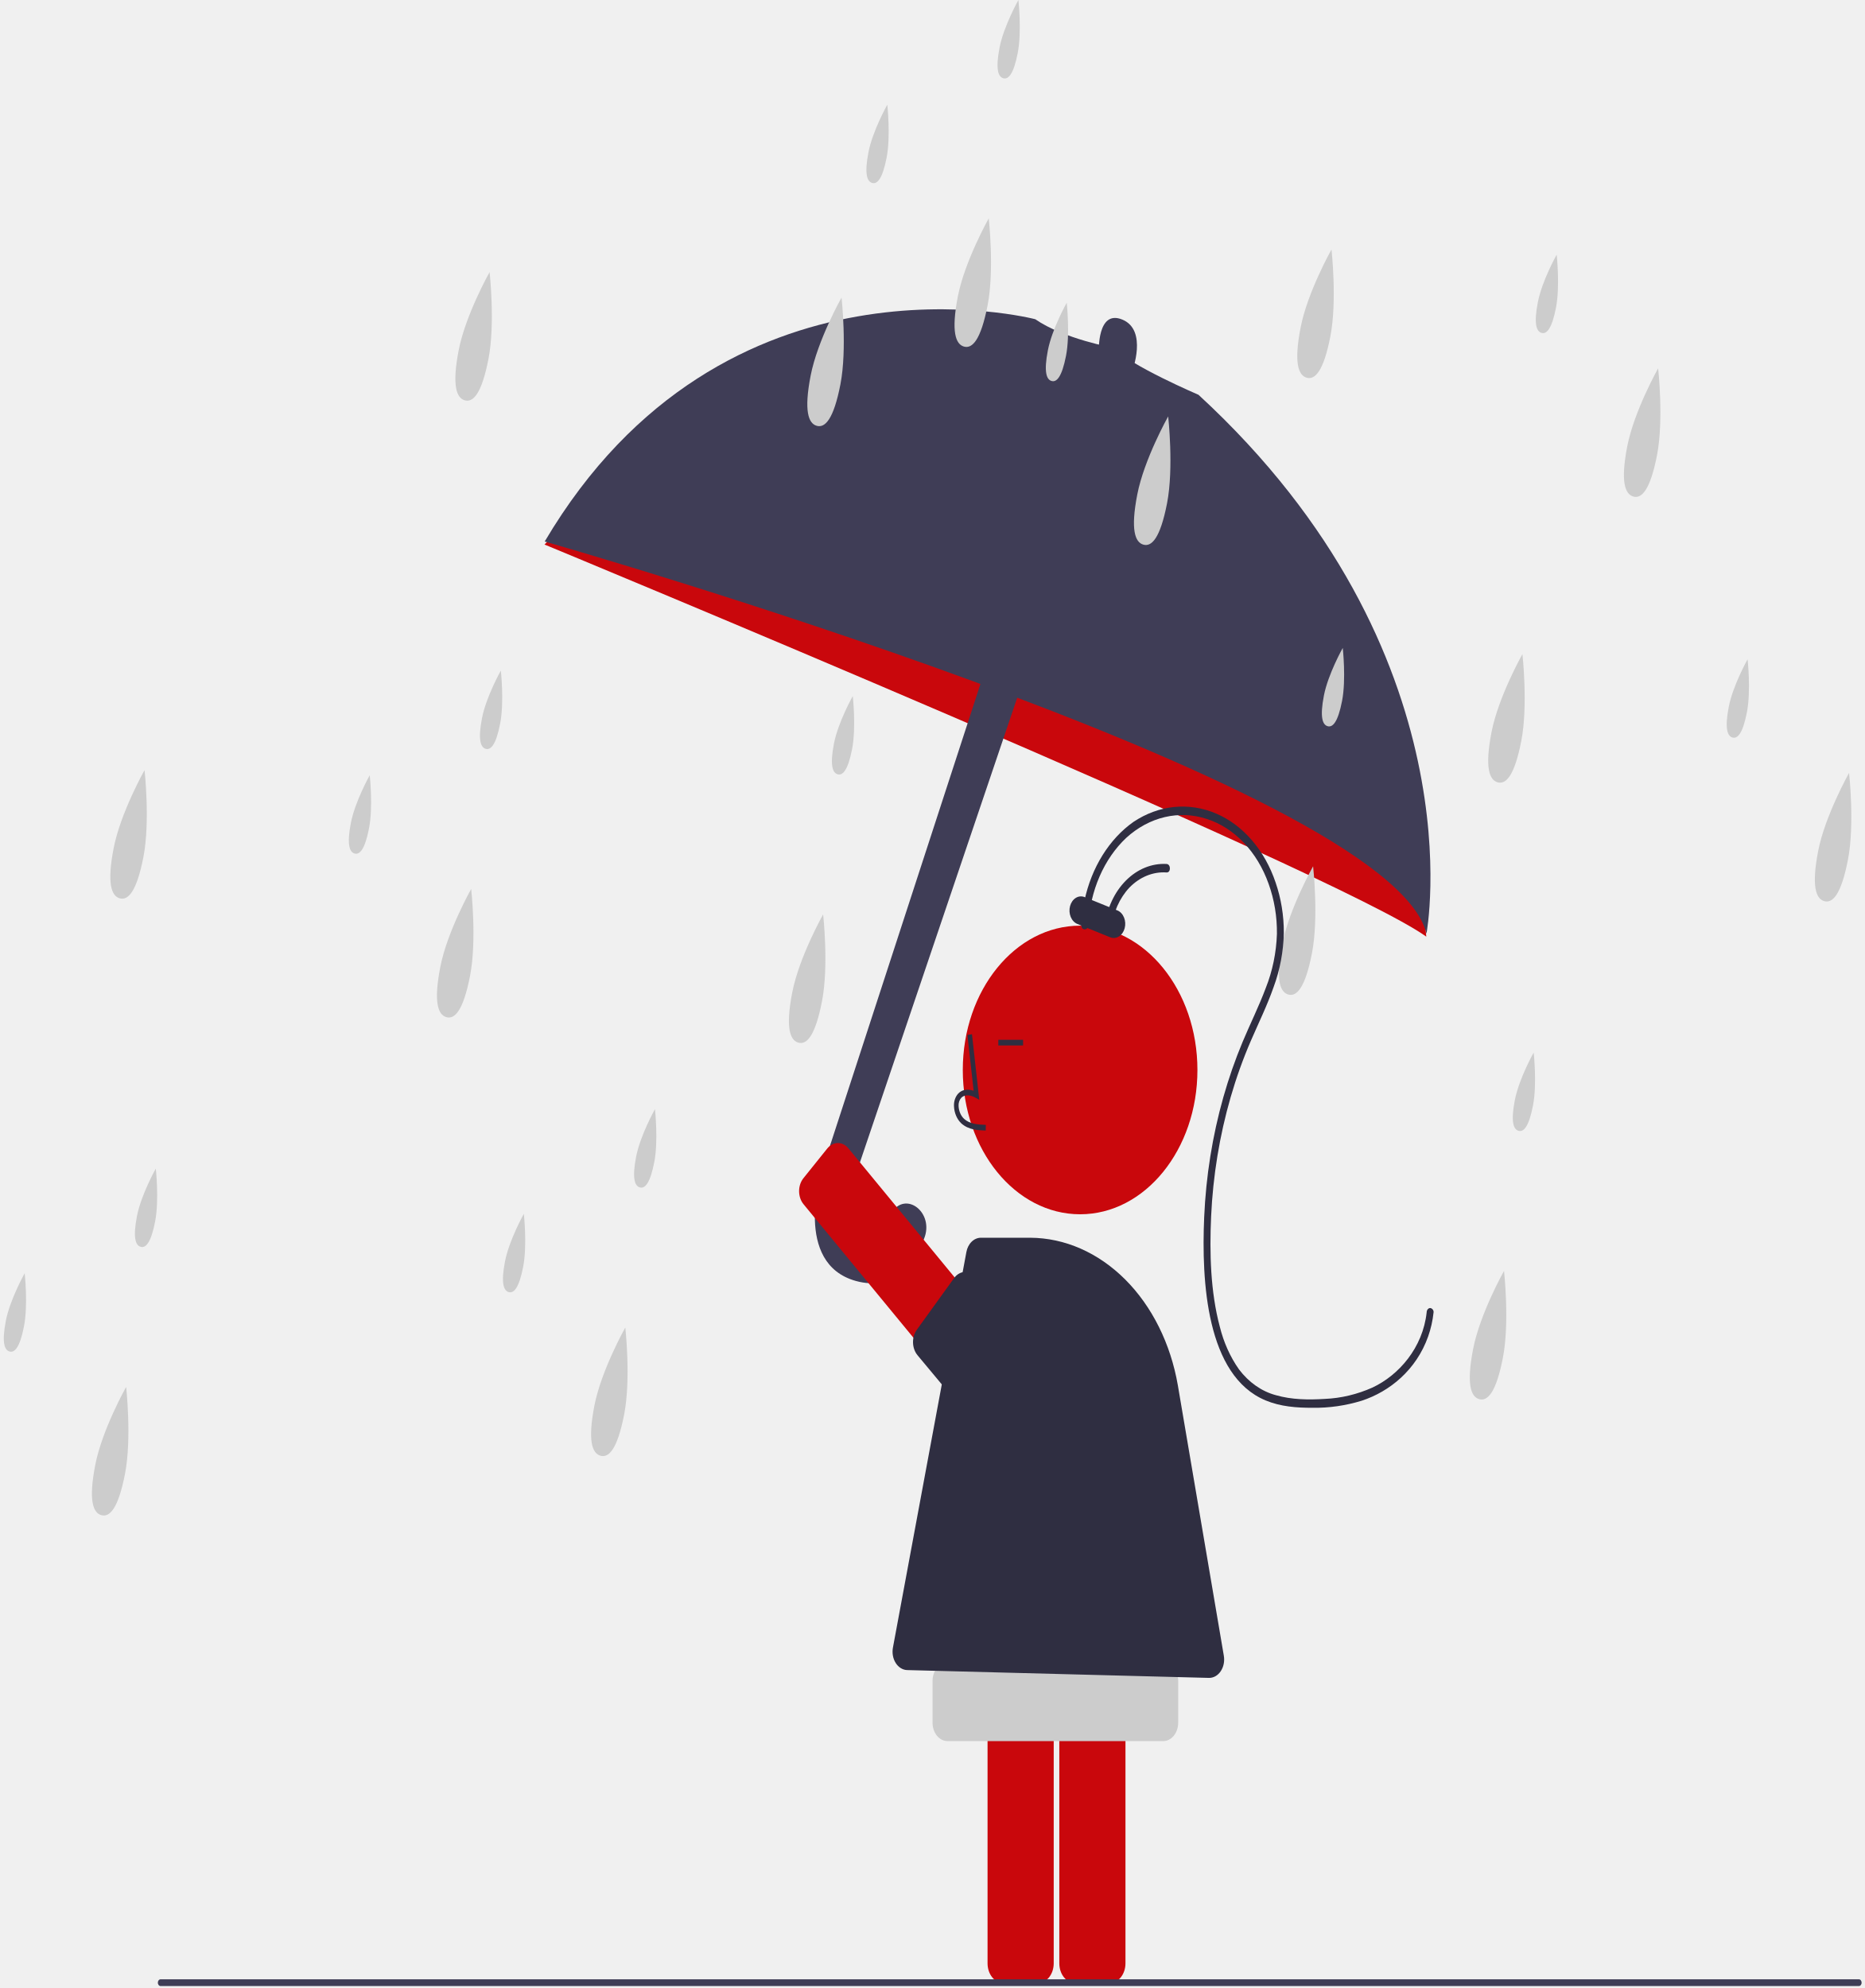
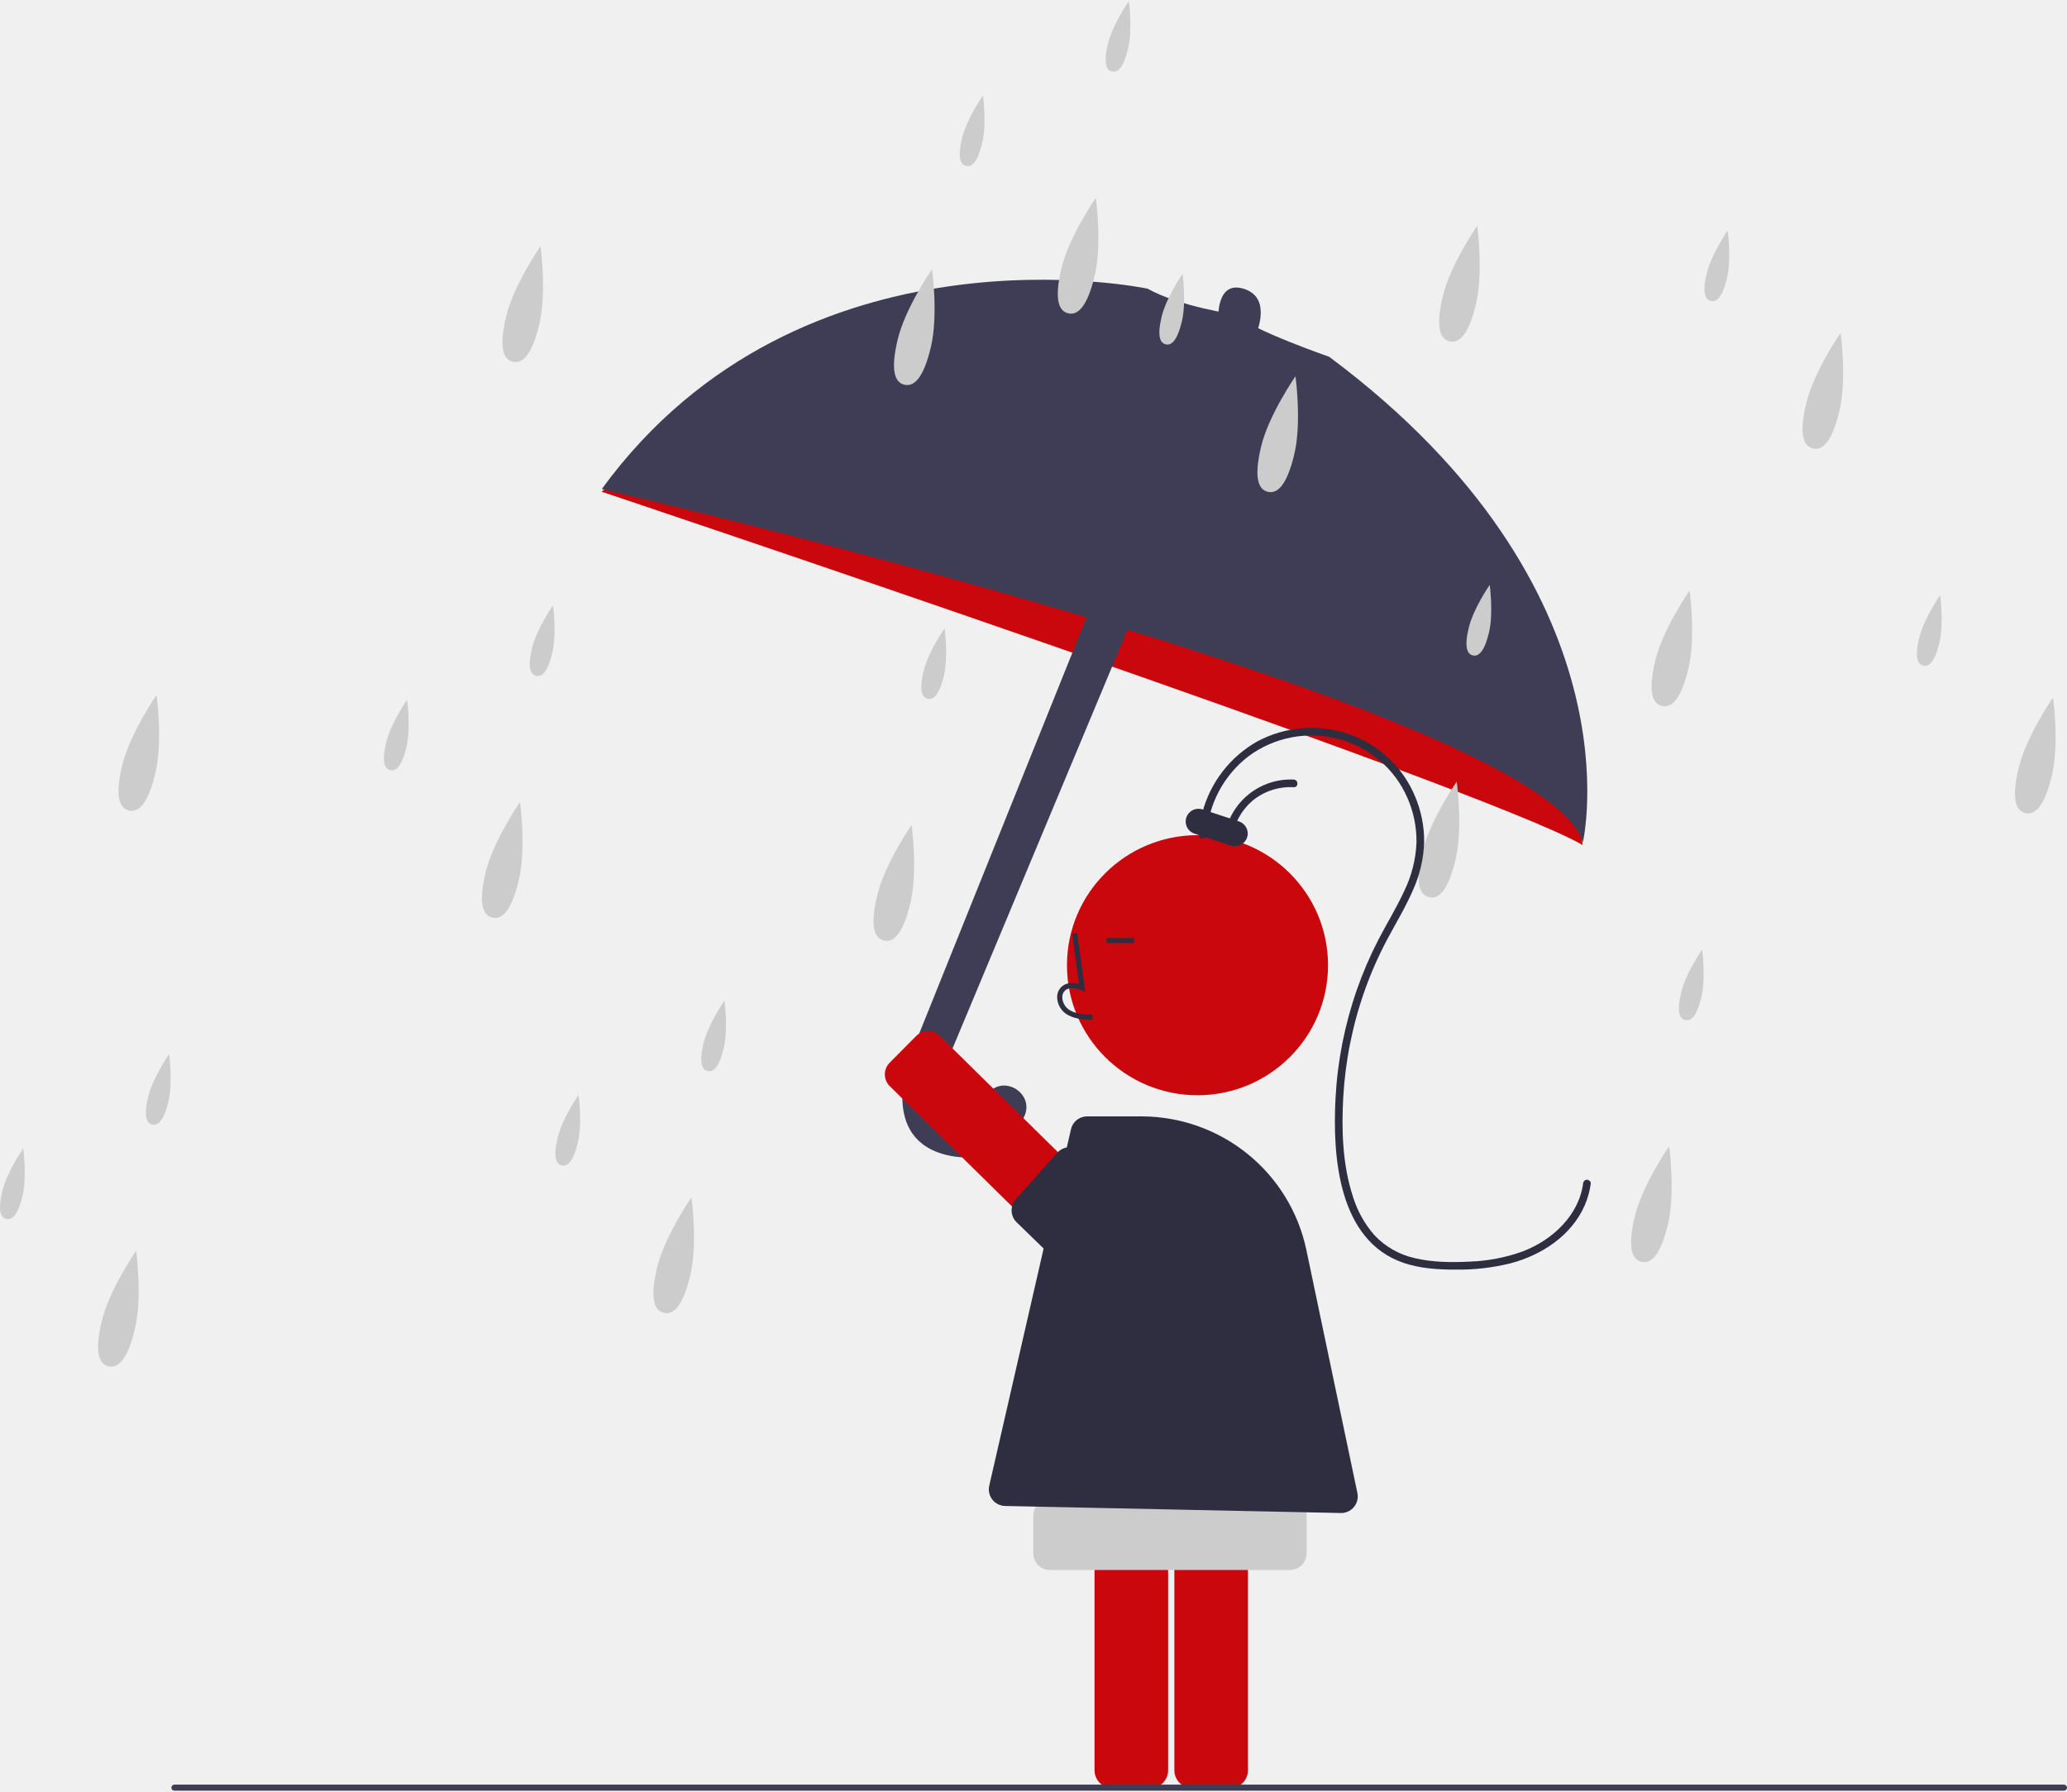
- <svg xmlns="http://www.w3.org/2000/svg" width="467" height="498" viewBox="0 0 467 498" fill="none">
-   <g clip-path="url(#clip0_2_8)">
-     <path d="M277.861 496.802H269.357C268.288 496.801 267.263 496.278 266.506 495.348C265.75 494.417 265.325 493.156 265.324 491.841V404.649C265.325 403.334 265.75 402.073 266.506 401.142C267.263 400.212 268.288 399.689 269.357 399.688H277.861C278.93 399.689 279.955 400.212 280.711 401.142C281.467 402.073 281.893 403.334 281.894 404.649V491.841C281.893 493.156 281.467 494.417 280.711 495.348C279.955 496.278 278.93 496.801 277.861 496.802Z" fill="#C9070C" />
-     <path d="M259.889 496.802H251.386C250.316 496.801 249.291 496.278 248.535 495.348C247.779 494.417 247.354 493.156 247.352 491.841V404.649C247.354 403.334 247.779 402.073 248.535 401.142C249.291 400.212 250.316 399.689 251.386 399.688H259.889C260.959 399.689 261.984 400.212 262.74 401.142C263.496 402.073 263.921 403.334 263.922 404.649V491.841C263.921 493.156 263.496 494.417 262.74 495.348C261.984 496.278 260.959 496.801 259.889 496.802Z" fill="#C9070C" />
-     <path d="M35.925 214.653C34.203 223.521 32.029 225.632 29.969 225.027C27.909 224.422 26.745 221.33 28.466 212.462C30.188 203.593 36.203 192.911 36.203 192.911C36.203 192.911 37.646 205.784 35.925 214.653Z" fill="#CCCCCC" />
-     <path d="M31.316 369.17C29.594 378.038 27.419 380.149 25.36 379.544C23.3 378.939 22.135 375.847 23.857 366.979C25.578 358.11 31.594 347.428 31.594 347.428C31.594 347.428 33.037 360.301 31.316 369.17Z" fill="#CCCCCC" />
-     <path d="M283.569 93.01C283.569 93.01 287.515 82.74 281.139 80.07C274.763 77.4 275.221 88.155 275.221 88.155L282.977 93.818" fill="#3F3D56" />
-     <path d="M149.593 123.226L136.378 136.405C136.378 136.405 334.629 218.371 357.24 234.631L355.008 211.663L336.277 183.596L299.994 155.122L241.426 132.708L177.599 104.47L149.593 123.226Z" fill="#C9070C" />
-     <path d="M250.56 156.001L205.707 293.714C205.707 293.714 198.539 316.518 214.381 320.889C223.906 323.516 228.941 316.408 231.442 310.321C234.113 303.82 226.861 298.103 223.237 303.864C223.178 303.958 223.12 304.053 223.06 304.15C222.972 304.296 213.469 313.367 213.475 300.952C213.498 298.09 213.98 295.261 214.894 292.629L258.973 162.391L250.56 156.001Z" fill="#3F3D56" />
-     <path d="M279.017 87.165C279.017 87.165 266.396 84.897 259.297 79.963C259.297 79.963 181.401 59.566 136.426 135.656C136.426 135.656 348.156 195.951 357.288 233.882C357.288 233.882 370.577 163.689 300.182 98.895C300.182 98.895 282.96 91.532 279.017 87.165Z" fill="#3F3D56" />
-     <path d="M38.851 305.998C37.801 311.41 36.474 312.698 35.217 312.328C33.96 311.959 33.25 310.072 34.3 304.661C35.351 299.249 39.021 292.732 39.021 292.732C39.021 292.732 39.902 300.587 38.851 305.998Z" fill="#CCCCCC" />
-     <path d="M6.011 332.223C4.96 337.635 3.633 338.923 2.376 338.554C1.12 338.184 0.409 336.298 1.459 330.886C2.51 325.475 6.181 318.957 6.181 318.957C6.181 318.957 7.061 326.812 6.011 332.223Z" fill="#CCCCCC" />
-     <path d="M247.373 76.438C245.651 85.307 243.477 87.418 241.417 86.812C239.357 86.207 238.193 83.115 239.914 74.247C241.636 65.379 247.651 54.697 247.651 54.697C247.651 54.697 249.094 67.57 247.373 76.438Z" fill="#CCCCCC" />
-     <path d="M254.909 13.267C253.858 18.678 252.531 19.966 251.274 19.597C250.017 19.228 249.307 17.341 250.357 11.929C251.408 6.518 255.078 0 255.078 0C255.078 0 255.959 7.855 254.909 13.267Z" fill="#CCCCCC" />
-     <path d="M222.068 39.492C221.017 44.903 219.69 46.191 218.434 45.822C217.177 45.453 216.466 43.566 217.517 38.155C218.567 32.743 222.238 26.225 222.238 26.225C222.238 26.225 223.118 34.08 222.068 39.492Z" fill="#CCCCCC" />
-     <path d="M156.341 354.285C154.619 363.154 152.445 365.265 150.385 364.659C148.325 364.054 147.16 360.962 148.882 352.094C150.604 343.226 156.619 332.544 156.619 332.544C156.619 332.544 158.062 345.417 156.341 354.285Z" fill="#CCCCCC" />
-     <path d="M163.876 291.113C162.826 296.525 161.499 297.813 160.242 297.444C158.985 297.074 158.275 295.188 159.325 289.776C160.376 284.365 164.046 277.847 164.046 277.847C164.046 277.847 164.927 285.702 163.876 291.113Z" fill="#CCCCCC" />
-     <path d="M131.036 317.339C129.985 322.75 128.658 324.038 127.402 323.669C126.145 323.3 125.434 321.413 126.484 316.002C127.535 310.59 131.206 304.072 131.206 304.072C131.206 304.072 132.086 311.927 131.036 317.339Z" fill="#CCCCCC" />
-     <path d="M122.348 89.905C120.626 98.774 118.452 100.885 116.392 100.28C114.332 99.674 113.167 96.583 114.889 87.714C116.611 78.846 122.626 68.164 122.626 68.164C122.626 68.164 124.069 81.037 122.348 89.905Z" fill="#CCCCCC" />
-     <path d="M117.739 244.422C116.017 253.291 113.842 255.402 111.783 254.797C109.723 254.191 108.558 251.099 110.28 242.231C112.001 233.363 118.017 222.681 118.017 222.681C118.017 222.681 119.46 235.554 117.739 244.422Z" fill="#CCCCCC" />
-     <path d="M125.274 181.25C124.224 186.662 122.897 187.95 121.64 187.581C120.383 187.212 119.672 185.325 120.723 179.913C121.773 174.502 125.444 167.984 125.444 167.984C125.444 167.984 126.325 175.839 125.274 181.25Z" fill="#CCCCCC" />
-     <path d="M92.433 207.476C91.383 212.887 90.056 214.175 88.799 213.806C87.543 213.437 86.832 211.55 87.882 206.139C88.933 200.727 92.603 194.209 92.603 194.209C92.603 194.209 93.484 202.064 92.433 207.476Z" fill="#CCCCCC" />
-     <path d="M210.499 96.284C208.778 105.153 206.603 107.264 204.543 106.659C202.484 106.054 201.319 102.962 203.04 94.093C204.762 85.225 210.777 74.543 210.777 74.543C210.777 74.543 212.221 87.416 210.499 96.284Z" fill="#CCCCCC" />
-     <path d="M205.89 250.801C204.168 259.67 201.994 261.781 199.934 261.176C197.874 260.571 196.71 257.479 198.431 248.61C200.153 239.742 206.168 229.06 206.168 229.06C206.168 229.06 207.611 241.933 205.89 250.801Z" fill="#CCCCCC" />
-     <path d="M213.426 187.63C212.375 193.041 211.048 194.329 209.791 193.96C208.535 193.591 207.824 191.704 208.874 186.293C209.925 180.881 213.595 174.363 213.595 174.363C213.595 174.363 214.476 182.218 213.426 187.63Z" fill="#CCCCCC" />
-     <path d="M292.313 126.054C290.591 134.922 288.416 137.033 286.357 136.428C284.297 135.823 283.132 132.731 284.854 123.863C286.575 114.994 292.591 104.312 292.591 104.312C292.591 104.312 294.034 117.185 292.313 126.054Z" fill="#CCCCCC" />
-     <path d="M267.008 89.107C265.957 94.519 264.63 95.807 263.374 95.438C262.117 95.068 261.406 93.182 262.456 87.77C263.507 82.359 267.178 75.841 267.178 75.841C267.178 75.841 268.058 83.696 267.008 89.107Z" fill="#CCCCCC" />
-     <path d="M333.22 84.235C331.498 93.103 329.323 95.214 327.264 94.609C325.204 94.004 324.039 90.912 325.761 82.044C327.482 73.175 333.498 62.494 333.498 62.494C333.498 62.494 334.941 75.367 333.22 84.235Z" fill="#CCCCCC" />
-     <path d="M328.61 238.752C326.889 247.62 324.714 249.731 322.654 249.126C320.595 248.521 319.43 245.429 321.152 236.561C322.873 227.692 328.889 217.01 328.889 217.01C328.889 217.01 330.332 229.883 328.61 238.752Z" fill="#CCCCCC" />
-     <path d="M336.146 175.58C335.096 180.992 333.769 182.28 332.512 181.91C331.255 181.541 330.544 179.655 331.595 174.243C332.645 168.832 336.316 162.314 336.316 162.314C336.316 162.314 337.197 170.169 336.146 175.58Z" fill="#CCCCCC" />
-     <path d="M415.033 114.004C413.312 122.873 411.137 124.984 409.077 124.379C407.018 123.773 405.853 120.682 407.574 111.813C409.296 102.945 415.312 92.263 415.312 92.263C415.312 92.263 416.755 105.136 415.033 114.004Z" fill="#CCCCCC" />
-     <path d="M389.728 77.058C388.678 82.469 387.351 83.757 386.094 83.388C384.837 83.019 384.126 81.132 385.177 75.721C386.227 70.309 389.898 63.791 389.898 63.791C389.898 63.791 390.779 71.646 389.728 77.058Z" fill="#CCCCCC" />
-     <path d="M381.04 185.592C379.319 194.461 377.144 196.572 375.084 195.967C373.025 195.362 371.86 192.27 373.581 183.401C375.303 174.533 381.319 163.851 381.319 163.851C381.319 163.851 382.762 176.724 381.04 185.592Z" fill="#CCCCCC" />
-     <path d="M376.431 340.109C374.709 348.978 372.535 351.089 370.475 350.484C368.415 349.878 367.251 346.787 368.972 337.918C370.694 329.05 376.709 318.368 376.709 318.368C376.709 318.368 378.153 331.241 376.431 340.109Z" fill="#CCCCCC" />
-     <path d="M383.967 276.938C382.916 282.349 381.589 283.637 380.332 283.268C379.076 282.899 378.365 281.012 379.415 275.6C380.466 270.189 384.137 263.671 384.137 263.671C384.137 263.671 385.017 271.526 383.967 276.938Z" fill="#CCCCCC" />
-     <path d="M462.854 215.362C461.132 224.23 458.958 226.341 456.898 225.736C454.838 225.131 453.674 222.039 455.395 213.171C457.117 204.302 463.132 193.62 463.132 193.62C463.132 193.62 464.575 206.493 462.854 215.362Z" fill="#CCCCCC" />
-     <path d="M437.549 178.415C436.498 183.827 435.171 185.115 433.915 184.746C432.658 184.376 431.947 182.49 432.998 177.078C434.048 171.667 437.719 165.149 437.719 165.149C437.719 165.149 438.599 173.004 437.549 178.415Z" fill="#CCCCCC" />
-     <path d="M270.533 304.18C286.761 304.18 299.917 287.996 299.917 268.031C299.917 248.067 286.761 231.883 270.533 231.883C254.305 231.883 241.149 248.067 241.149 268.031C241.149 287.996 254.305 304.18 270.533 304.18Z" fill="#C9070C" />
-     <path d="M246.889 283.206C244.984 283.141 242.613 283.059 240.788 281.418C240.244 280.909 239.797 280.26 239.479 279.517C239.16 278.773 238.978 277.953 238.944 277.113C238.911 276.517 238.991 275.919 239.177 275.367C239.363 274.814 239.65 274.323 240.016 273.929C240.97 272.937 242.363 272.705 243.864 273.248L242.309 259.266L243.45 259.074L245.278 275.511L244.325 274.973C243.22 274.35 241.703 274.032 240.76 275.012C240.528 275.268 240.348 275.586 240.233 275.942C240.118 276.298 240.071 276.682 240.096 277.064C240.124 277.688 240.261 278.298 240.497 278.852C240.734 279.406 241.065 279.891 241.468 280.273C242.888 281.55 244.778 281.715 246.922 281.789L246.889 283.206Z" fill="#2F2E41" />
-     <path d="M256.252 260.472H250.046V261.89H256.252V260.472Z" fill="#2F2E41" />
-     <path d="M272.589 231.776C272.805 227.503 273.765 223.337 275.404 219.56C277.043 215.783 279.322 212.483 282.088 209.884C284.945 207.281 288.243 205.504 291.736 204.684C295.228 203.865 298.826 204.024 302.262 205.151C305.675 206.242 308.843 208.273 311.526 211.089C314.209 213.905 316.337 217.434 317.75 221.41C319.172 225.356 319.882 229.634 319.83 233.95C319.673 238.643 318.726 243.246 317.047 247.465C315.314 252.109 313.129 256.466 311.231 261.006C309.362 265.482 307.749 270.114 306.405 274.868C303.669 284.553 302.055 294.663 301.61 304.902C300.905 321.042 302.16 344.604 316.97 350.798C320.737 352.373 324.799 352.667 328.748 352.654C332.907 352.716 337.055 352.119 341.089 350.875C348.081 348.579 354.719 343.185 357.698 334.806C358.384 332.871 358.845 330.826 359.065 328.732C359.127 328.158 358.623 327.674 358.201 327.669C357.973 327.676 357.757 327.79 357.596 327.988C357.435 328.186 357.342 328.452 357.337 328.732C356.372 337.661 350.324 344.509 343.757 347.588C339.92 349.298 335.889 350.258 331.81 350.431C327.75 350.683 323.535 350.644 319.56 349.495C316.021 348.553 312.802 346.301 310.334 343.043C308.133 339.926 306.492 336.274 305.517 332.324C303.18 323.546 302.935 313.894 303.345 304.744C303.81 294.539 305.459 284.469 308.241 274.838C309.647 269.976 311.342 265.247 313.314 260.692C315.24 256.236 317.378 251.907 319 247.262C320.584 242.994 321.455 238.377 321.561 233.687C321.574 229.355 320.873 225.064 319.501 221.075C318.152 217.069 316.13 213.46 313.567 210.485C311.004 207.509 307.959 205.233 304.63 203.808C301.244 202.358 297.649 201.795 294.075 202.155C290.502 202.515 287.029 203.79 283.88 205.899C280.884 208.018 278.259 210.846 276.157 214.22C274.055 217.594 272.518 221.447 271.634 225.556C271.204 227.591 270.945 229.676 270.861 231.776C270.804 233.144 272.532 233.14 272.589 231.776Z" fill="#2F2E41" />
-     <path d="M278.335 232.522C278.807 228.579 280.413 224.974 282.862 222.363C285.465 219.679 288.802 218.317 292.193 218.553C293.305 218.622 293.302 216.495 292.193 216.427C288.507 216.222 284.889 217.692 282.027 220.555C279.164 223.419 277.257 227.477 276.668 231.957C276.502 233.296 278.168 233.873 278.335 232.522Z" fill="#2F2E41" />
-     <path d="M278.054 234.788L269.848 231.455C269.122 231.16 268.522 230.523 268.178 229.684C267.835 228.844 267.776 227.871 268.016 226.979C268.255 226.086 268.773 225.347 269.455 224.924C270.138 224.502 270.929 224.43 271.654 224.724L279.861 228.058C280.586 228.353 281.187 228.99 281.531 229.829C281.874 230.669 281.933 231.642 281.693 232.534C281.454 233.427 280.936 234.166 280.253 234.589C279.571 235.011 278.78 235.083 278.054 234.788Z" fill="#2F2E41" />
-     <path d="M291.355 436.152H237.318C236.325 436.15 235.374 435.664 234.671 434.801C233.969 433.937 233.574 432.766 233.573 431.545V421.083C233.574 419.862 233.969 418.691 234.671 417.827C235.374 416.963 236.325 416.478 237.318 416.476H291.355C292.348 416.478 293.3 416.963 294.002 417.827C294.704 418.691 295.099 419.862 295.1 421.083V431.545C295.099 432.766 294.704 433.937 294.002 434.801C293.3 435.664 292.348 436.15 291.355 436.152Z" fill="#CCCCCC" />
-     <path d="M302.867 420.318C302.84 420.318 302.813 420.317 302.786 420.317L227.223 418.36C226.667 418.345 226.121 418.179 225.624 417.872C225.127 417.566 224.691 417.127 224.349 416.588C224.007 416.048 223.767 415.422 223.646 414.754C223.526 414.087 223.527 413.394 223.651 412.728L242.049 313.638C242.235 312.619 242.698 311.708 243.362 311.057C244.026 310.405 244.851 310.053 245.7 310.057H258.016C266.69 310.094 275.092 313.784 281.824 320.513C288.556 327.242 293.212 336.604 295.017 347.041L306.531 414.767C306.645 415.437 306.636 416.131 306.505 416.796C306.374 417.462 306.123 418.083 305.773 418.615C305.422 419.146 304.979 419.575 304.476 419.87C303.974 420.164 303.424 420.317 302.867 420.318Z" fill="#2F2E41" />
-     <path d="M254.321 364.258C253.336 364.26 252.39 363.783 251.69 362.931L201.261 301.664C200.911 301.239 200.633 300.733 200.442 300.175C200.251 299.618 200.151 299.019 200.148 298.414C200.145 297.809 200.239 297.209 200.424 296.649C200.609 296.089 200.883 295.579 201.228 295.148L207.204 287.704C207.902 286.835 208.852 286.343 209.845 286.335C210.838 286.327 211.793 286.805 212.5 287.664L262.928 348.931C263.634 349.791 264.033 350.959 264.04 352.181C264.046 353.402 263.658 354.577 262.961 355.447L256.986 362.891C256.637 363.325 256.222 363.669 255.765 363.904C255.307 364.139 254.816 364.259 254.321 364.258Z" fill="#C9070C" />
-     <path d="M251.989 366.114L229.815 339.496C229.123 338.666 228.718 337.54 228.683 336.352C228.649 335.164 228.987 334.005 229.628 333.116L238.962 320.175C239.33 319.663 239.787 319.259 240.297 318.991C240.808 318.722 241.361 318.596 241.916 318.622C242.472 318.648 243.015 318.825 243.508 319.14C244.001 319.455 244.431 319.901 244.767 320.445L268.493 350.193C269.158 351.106 269.502 352.305 269.45 353.529C269.398 354.753 268.953 355.902 268.214 356.724L257.303 366.46C256.561 367.28 255.584 367.704 254.588 367.639C253.592 367.574 252.657 367.026 251.989 366.114Z" fill="#2F2E41" />
-     <path d="M465.59 497.51H40.22C40.13 497.51 40.041 497.489 39.957 497.447C39.874 497.404 39.798 497.342 39.734 497.264C39.67 497.185 39.619 497.092 39.585 496.99C39.55 496.887 39.532 496.777 39.532 496.666C39.532 496.555 39.55 496.445 39.585 496.343C39.619 496.24 39.67 496.147 39.734 496.069C39.798 495.99 39.874 495.928 39.957 495.886C40.041 495.844 40.13 495.822 40.22 495.822H465.59C465.68 495.822 465.77 495.844 465.853 495.886C465.937 495.928 466.012 495.99 466.076 496.069C466.14 496.147 466.191 496.24 466.226 496.343C466.26 496.445 466.278 496.555 466.278 496.666C466.278 496.777 466.26 496.887 466.226 496.99C466.191 497.092 466.14 497.185 466.076 497.264C466.012 497.342 465.937 497.404 465.853 497.447C465.77 497.489 465.68 497.51 465.59 497.51Z" fill="#3F3D56" />
+ <svg xmlns="http://www.w3.org/2000/svg" width="360" height="312" viewBox="0 0 360 312" fill="none">
+   <g clip-path="url(#clip0_6_80)">
+     <path d="M214.232 311.378H207.653C206.826 311.377 206.033 311.049 205.448 310.467C204.863 309.884 204.534 309.094 204.533 308.27V253.653C204.534 252.829 204.863 252.039 205.448 251.456C206.033 250.873 206.826 250.546 207.653 250.545H214.232C215.059 250.546 215.852 250.873 216.437 251.456C217.022 252.039 217.351 252.829 217.352 253.653V308.27C217.351 309.094 217.022 309.884 216.437 310.467C215.852 311.049 215.059 311.377 214.232 311.378Z" fill="#C9070C" />
+     <path d="M200.328 311.378H193.749C192.922 311.377 192.129 311.049 191.544 310.467C190.959 309.884 190.63 309.094 190.629 308.27V253.653C190.63 252.829 190.959 252.039 191.544 251.456C192.129 250.873 192.922 250.546 193.749 250.545H200.328C201.156 250.546 201.949 250.873 202.534 251.456C203.119 252.039 203.448 252.829 203.448 253.653V308.27C203.448 309.094 203.119 309.884 202.534 310.467C201.949 311.049 201.156 311.377 200.328 311.378Z" fill="#C9070C" />
+     <path d="M27.058 134.638C25.726 140.194 24.043 141.516 22.45 141.137C20.856 140.758 19.955 138.821 21.287 133.266C22.619 127.71 27.273 121.019 27.273 121.019C27.273 121.019 28.39 129.083 27.058 134.638Z" fill="#CCCCCC" />
+     <path d="M23.492 231.428C22.16 236.984 20.477 238.306 18.884 237.927C17.291 237.548 16.389 235.611 17.721 230.056C19.053 224.501 23.707 217.809 23.707 217.809C23.707 217.809 24.824 225.873 23.492 231.428Z" fill="#CCCCCC" />
+     <path d="M218.648 58.44C218.648 58.44 221.701 52.007 216.768 50.335C211.835 48.662 212.19 55.4 212.19 55.4L218.191 58.947" fill="#3F3D56" />
+     <path d="M114.997 77.368L104.773 85.623C104.773 85.623 258.151 136.967 275.644 147.152L273.917 132.765L259.426 115.184L231.356 97.348L186.044 83.308L136.665 65.619L114.997 77.368Z" fill="#C9070C" />
+     <path d="M193.111 97.898L158.41 184.162C158.41 184.162 152.864 198.447 165.121 201.185C172.489 202.831 176.385 198.378 178.32 194.565C180.386 190.493 174.776 186.912 171.972 190.521C171.927 190.579 171.881 190.639 171.836 190.7C171.767 190.791 164.415 196.473 164.419 188.697C164.437 186.904 164.811 185.132 165.518 183.483L199.62 101.901L193.111 97.898Z" fill="#3F3D56" />
+     <path d="M215.126 54.779C215.126 54.779 205.362 53.359 199.87 50.268C199.87 50.268 139.606 37.491 104.811 85.154C104.811 85.154 268.616 122.923 275.681 146.683C275.681 146.683 285.962 102.714 231.501 62.127C231.501 62.127 218.177 57.515 215.126 54.779Z" fill="#3F3D56" />
+     <path d="M29.322 191.857C28.509 195.247 27.483 196.054 26.51 195.823C25.538 195.591 24.988 194.409 25.801 191.02C26.613 187.63 29.453 183.547 29.453 183.547C29.453 183.547 30.134 188.467 29.322 191.857Z" fill="#CCCCCC" />
+     <path d="M3.914 208.285C3.102 211.675 2.075 212.482 1.103 212.25C0.131 212.019 -0.419 210.837 0.393 207.447C1.206 204.058 4.046 199.975 4.046 199.975C4.046 199.975 4.727 204.895 3.914 208.285Z" fill="#CCCCCC" />
+     <path d="M190.645 48.06C189.313 53.615 187.631 54.938 186.037 54.559C184.444 54.179 183.543 52.243 184.874 46.687C186.206 41.132 190.86 34.441 190.86 34.441C190.86 34.441 191.977 42.505 190.645 48.06Z" fill="#CCCCCC" />
+     <path d="M196.475 8.489C195.662 11.879 194.636 12.685 193.663 12.454C192.691 12.223 192.141 11.041 192.954 7.651C193.767 4.262 196.606 0.179 196.606 0.179C196.606 0.179 197.288 5.099 196.475 8.489Z" fill="#CCCCCC" />
+     <path d="M171.068 24.917C170.255 28.306 169.228 29.113 168.256 28.882C167.284 28.651 166.734 27.469 167.547 24.079C168.359 20.689 171.199 16.606 171.199 16.606C171.199 16.606 171.88 21.527 171.068 24.917Z" fill="#CCCCCC" />
+     <path d="M120.218 222.105C118.886 227.66 117.203 228.982 115.61 228.603C114.016 228.224 113.115 226.287 114.447 220.732C115.779 215.177 120.433 208.486 120.433 208.486C120.433 208.486 121.55 216.549 120.218 222.105Z" fill="#CCCCCC" />
+     <path d="M126.048 182.533C125.235 185.923 124.208 186.73 123.236 186.499C122.264 186.267 121.714 185.086 122.527 181.696C123.339 178.306 126.179 174.223 126.179 174.223C126.179 174.223 126.86 179.144 126.048 182.533Z" fill="#CCCCCC" />
+     <path d="M100.64 198.961C99.828 202.351 98.801 203.158 97.829 202.926C96.856 202.695 96.307 201.513 97.119 198.124C97.932 194.734 100.772 190.651 100.772 190.651C100.772 190.651 101.453 195.571 100.64 198.961Z" fill="#CCCCCC" />
+     <path d="M93.919 56.496C92.587 62.051 90.905 63.373 89.311 62.994C87.718 62.615 86.817 60.678 88.148 55.123C89.48 49.568 94.134 42.877 94.134 42.877C94.134 42.877 95.251 50.941 93.919 56.496Z" fill="#CCCCCC" />
+     <path d="M90.353 153.286C89.021 158.841 87.339 160.163 85.745 159.784C84.152 159.405 83.251 157.469 84.583 151.913C85.914 146.358 90.568 139.667 90.568 139.667C90.568 139.667 91.685 147.731 90.353 153.286Z" fill="#CCCCCC" />
+     <path d="M96.183 113.715C95.37 117.105 94.344 117.911 93.371 117.68C92.399 117.449 91.849 116.267 92.662 112.877C93.475 109.487 96.314 105.405 96.314 105.405C96.314 105.405 96.996 110.325 96.183 113.715Z" fill="#CCCCCC" />
+     <path d="M70.776 130.142C69.963 133.532 68.936 134.339 67.964 134.108C66.992 133.877 66.442 132.695 67.255 129.305C68.067 125.915 70.907 121.832 70.907 121.832C70.907 121.832 71.588 126.753 70.776 130.142Z" fill="#CCCCCC" />
+     <path d="M162.117 60.492C160.786 66.047 159.103 67.369 157.51 66.99C155.916 66.611 155.015 64.674 156.347 59.119C157.679 53.564 162.333 46.873 162.333 46.873C162.333 46.873 163.449 54.936 162.117 60.492Z" fill="#CCCCCC" />
+     <path d="M158.552 157.282C157.22 162.837 155.537 164.159 153.944 163.78C152.35 163.401 151.449 161.464 152.781 155.909C154.113 150.354 158.767 143.663 158.767 143.663C158.767 143.663 159.883 151.727 158.552 157.282Z" fill="#CCCCCC" />
+     <path d="M164.382 117.711C163.569 121.101 162.542 121.907 161.57 121.676C160.598 121.445 160.048 120.263 160.86 116.873C161.673 113.483 164.513 109.401 164.513 109.401C164.513 109.401 165.194 114.321 164.382 117.711Z" fill="#CCCCCC" />
+     <path d="M225.413 79.139C224.081 84.695 222.398 86.017 220.805 85.638C219.212 85.259 218.31 83.322 219.642 77.767C220.974 72.212 225.628 65.52 225.628 65.52C225.628 65.52 226.745 73.584 225.413 79.139Z" fill="#CCCCCC" />
+     <path d="M205.836 55.996C205.023 59.386 203.996 60.193 203.024 59.961C202.052 59.73 201.502 58.548 202.314 55.158C203.127 51.769 205.967 47.686 205.967 47.686C205.967 47.686 206.648 52.606 205.836 55.996Z" fill="#CCCCCC" />
+     <path d="M257.06 52.944C255.729 58.499 254.046 59.821 252.453 59.442C250.859 59.063 249.958 57.127 251.29 51.571C252.622 46.016 257.276 39.325 257.276 39.325C257.276 39.325 258.392 47.389 257.06 52.944Z" fill="#CCCCCC" />
+     <path d="M253.495 149.734C252.163 155.289 250.48 156.611 248.887 156.232C247.293 155.853 246.392 153.917 247.724 148.361C249.056 142.806 253.71 136.115 253.71 136.115C253.71 136.115 254.826 144.179 253.495 149.734Z" fill="#CCCCCC" />
+     <path d="M259.325 110.163C258.512 113.553 257.485 114.359 256.513 114.128C255.541 113.897 254.991 112.715 255.803 109.325C256.616 105.936 259.456 101.853 259.456 101.853C259.456 101.853 260.137 106.773 259.325 110.163Z" fill="#CCCCCC" />
+     <path d="M320.356 71.591C319.024 77.147 317.342 78.469 315.748 78.09C314.155 77.711 313.253 75.774 314.585 70.219C315.917 64.664 320.571 57.973 320.571 57.973C320.571 57.973 321.688 66.036 320.356 71.591Z" fill="#CCCCCC" />
+     <path d="M300.779 48.448C299.966 51.838 298.939 52.645 297.967 52.413C296.995 52.182 296.445 51 297.257 47.611C298.07 44.221 300.91 40.138 300.91 40.138C300.91 40.138 301.591 45.058 300.779 48.448Z" fill="#CCCCCC" />
+     <path d="M294.057 116.435C292.725 121.99 291.043 123.312 289.449 122.933C287.856 122.554 286.955 120.617 288.287 115.062C289.618 109.507 294.272 102.816 294.272 102.816C294.272 102.816 295.389 110.879 294.057 116.435Z" fill="#CCCCCC" />
+     <path d="M290.491 213.225C289.159 218.78 287.477 220.102 285.883 219.723C284.29 219.344 283.389 217.407 284.721 211.852C286.053 206.297 290.706 199.606 290.706 199.606C290.706 199.606 291.823 207.669 290.491 213.225Z" fill="#CCCCCC" />
+     <path d="M296.321 173.654C295.508 177.043 294.482 177.85 293.51 177.619C292.537 177.388 291.987 176.206 292.8 172.816C293.613 169.426 296.453 165.343 296.453 165.343C296.453 165.343 297.134 170.264 296.321 173.654Z" fill="#CCCCCC" />
+     <path d="M357.352 135.082C356.021 140.638 354.338 141.96 352.745 141.581C351.151 141.202 350.25 139.265 351.582 133.71C352.914 128.154 357.568 121.463 357.568 121.463C357.568 121.463 358.684 129.527 357.352 135.082Z" fill="#CCCCCC" />
+     <path d="M337.775 111.939C336.962 115.329 335.936 116.135 334.963 115.904C333.991 115.673 333.441 114.491 334.254 111.101C335.067 107.711 337.907 103.629 337.907 103.629C337.907 103.629 338.588 108.549 337.775 111.939Z" fill="#CCCCCC" />
+     <path d="M208.563 190.718C221.118 190.718 231.296 180.58 231.296 168.075C231.296 155.569 221.118 145.431 208.563 145.431C196.008 145.431 185.83 155.569 185.83 168.075C185.83 180.58 196.008 190.718 208.563 190.718Z" fill="#C9070C" />
+     <path d="M190.271 177.58C188.797 177.539 186.963 177.488 185.55 176.46C185.13 176.142 184.784 175.735 184.538 175.269C184.291 174.803 184.15 174.29 184.124 173.764C184.099 173.39 184.16 173.016 184.304 172.67C184.448 172.324 184.67 172.016 184.953 171.769C185.691 171.148 186.769 171.002 187.93 171.342L186.727 162.584L187.61 162.464L189.025 172.76L188.287 172.423C187.432 172.032 186.259 171.834 185.529 172.447C185.35 172.608 185.21 172.807 185.121 173.03C185.032 173.253 184.996 173.493 185.015 173.733C185.037 174.124 185.143 174.506 185.326 174.853C185.509 175.2 185.765 175.504 186.076 175.743C187.175 176.543 188.637 176.646 190.296 176.693L190.271 177.58Z" fill="#2F2E41" />
+     <path d="M197.514 163.34H192.713V164.228H197.514V163.34Z" fill="#2F2E41" />
+     <path d="M210.154 145.364C210.321 142.688 211.063 140.078 212.331 137.712C213.599 135.346 215.363 133.279 217.502 131.651C219.713 130.021 222.264 128.907 224.966 128.394C227.668 127.881 230.452 127.981 233.11 128.686C235.751 129.37 238.201 130.642 240.277 132.406C242.353 134.17 243.999 136.381 245.093 138.871C246.193 141.342 246.742 144.023 246.702 146.726C246.581 149.666 245.847 152.549 244.549 155.192C243.208 158.101 241.517 160.83 240.049 163.674C238.603 166.478 237.355 169.38 236.315 172.357C234.199 178.424 232.95 184.757 232.606 191.171C232.06 201.281 233.031 216.04 244.489 219.92C247.403 220.907 250.546 221.091 253.601 221.083C256.819 221.122 260.028 220.747 263.149 219.969C268.558 218.53 273.693 215.152 275.998 209.903C276.529 208.691 276.885 207.41 277.056 206.098C277.104 205.738 276.714 205.435 276.387 205.432C276.211 205.436 276.044 205.508 275.919 205.632C275.795 205.756 275.723 205.923 275.719 206.098C274.972 211.691 270.293 215.981 265.213 217.909C262.244 218.981 259.126 219.582 255.97 219.69C252.829 219.848 249.568 219.824 246.493 219.104C243.755 218.514 241.264 217.103 239.355 215.062C237.652 213.11 236.383 210.822 235.629 208.348C233.82 202.849 233.631 196.803 233.948 191.072C234.308 184.68 235.583 178.371 237.736 172.338C238.823 169.293 240.135 166.331 241.66 163.477C243.15 160.686 244.804 157.974 246.06 155.065C247.285 152.391 247.959 149.499 248.041 146.561C248.051 143.847 247.509 141.16 246.447 138.661C245.404 136.152 243.839 133.891 241.856 132.027C239.874 130.163 237.517 128.738 234.942 127.845C232.323 126.937 229.541 126.584 226.776 126.81C224.012 127.035 221.325 127.834 218.889 129.155C216.571 130.482 214.54 132.253 212.914 134.367C211.288 136.48 210.098 138.894 209.414 141.468C209.082 142.743 208.881 144.048 208.816 145.364C208.772 146.221 210.11 146.219 210.154 145.364Z" fill="#2F2E41" />
+     <path d="M214.599 145.832C214.964 143.361 216.207 141.103 218.101 139.468C220.115 137.787 222.697 136.933 225.32 137.081C226.18 137.124 226.178 135.792 225.32 135.75C222.469 135.621 219.669 136.542 217.455 138.336C215.24 140.129 213.765 142.671 213.31 145.478C213.181 146.316 214.469 146.678 214.599 145.832Z" fill="#2F2E41" />
+     <path d="M214.382 147.251L208.033 145.163C207.472 144.979 207.007 144.579 206.741 144.054C206.475 143.528 206.43 142.918 206.615 142.359C206.801 141.8 207.201 141.337 207.729 141.072C208.257 140.808 208.869 140.763 209.43 140.947L215.779 143.035C216.341 143.22 216.805 143.619 217.071 144.145C217.337 144.671 217.382 145.28 217.197 145.839C217.012 146.398 216.611 146.861 216.083 147.126C215.555 147.391 214.943 147.436 214.382 147.251Z" fill="#2F2E41" />
+     <path d="M224.672 273.386H182.866C182.098 273.385 181.362 273.081 180.818 272.54C180.275 271.999 179.97 271.265 179.969 270.5V263.947C179.97 263.182 180.275 262.448 180.818 261.907C181.362 261.366 182.098 261.062 182.866 261.061H224.672C225.44 261.062 226.177 261.366 226.72 261.907C227.263 262.448 227.569 263.182 227.569 263.947V270.5C227.569 271.265 227.263 271.999 226.72 272.54C226.177 273.081 225.44 273.385 224.672 273.386Z" fill="#CCCCCC" />
+     <path d="M233.578 263.468C233.558 263.468 233.537 263.467 233.516 263.467L175.056 262.241C174.626 262.232 174.203 262.128 173.819 261.936C173.434 261.744 173.097 261.469 172.833 261.131C172.568 260.793 172.382 260.401 172.289 259.983C172.195 259.564 172.197 259.131 172.292 258.713L186.526 196.643C186.67 196.004 187.028 195.434 187.542 195.026C188.055 194.618 188.694 194.397 189.351 194.4H198.879C205.589 194.423 212.09 196.734 217.298 200.949C222.506 205.164 226.109 211.029 227.505 217.567L236.413 259.991C236.501 260.411 236.494 260.845 236.393 261.262C236.291 261.679 236.098 262.068 235.826 262.401C235.555 262.734 235.212 263.002 234.823 263.187C234.434 263.371 234.009 263.467 233.578 263.468Z" fill="#2F2E41" />
+     <path d="M196.02 228.352C195.258 228.353 194.527 228.054 193.985 227.521L154.971 189.142C154.7 188.876 154.484 188.559 154.337 188.21C154.189 187.861 154.112 187.486 154.109 187.107C154.107 186.728 154.179 186.352 154.323 186.001C154.466 185.65 154.678 185.33 154.945 185.061L159.568 180.398C160.108 179.854 160.843 179.545 161.611 179.54C162.38 179.535 163.118 179.835 163.665 180.373L202.679 218.751C203.225 219.289 203.534 220.021 203.539 220.786C203.544 221.551 203.244 222.287 202.705 222.832L198.082 227.495C197.813 227.767 197.492 227.983 197.138 228.13C196.784 228.277 196.404 228.352 196.02 228.352Z" fill="#C9070C" />
+     <path d="M194.216 229.514L177.061 212.841C176.526 212.321 176.213 211.615 176.186 210.871C176.159 210.127 176.421 209.401 176.917 208.844L184.138 200.737C184.423 200.417 184.776 200.164 185.171 199.996C185.566 199.828 185.994 199.749 186.424 199.765C186.853 199.781 187.274 199.892 187.655 200.09C188.036 200.287 188.369 200.566 188.629 200.907L206.985 219.541C207.499 220.113 207.766 220.864 207.725 221.631C207.685 222.398 207.341 223.117 206.769 223.632L198.328 229.731C197.753 230.245 196.998 230.51 196.227 230.47C195.456 230.429 194.733 230.085 194.216 229.514Z" fill="#2F2E41" />
+     <path d="M359.469 311.821H30.381C30.311 311.821 30.242 311.808 30.177 311.781C30.113 311.755 30.054 311.716 30.004 311.667C29.955 311.618 29.916 311.56 29.889 311.495C29.862 311.431 29.848 311.362 29.848 311.293C29.848 311.223 29.862 311.154 29.889 311.09C29.916 311.026 29.955 310.967 30.004 310.918C30.054 310.869 30.113 310.83 30.177 310.804C30.242 310.777 30.311 310.764 30.381 310.764H359.469C359.539 310.764 359.608 310.777 359.673 310.804C359.737 310.83 359.796 310.869 359.845 310.918C359.895 310.967 359.934 311.026 359.961 311.09C359.988 311.154 360.001 311.223 360.001 311.293C360.001 311.362 359.988 311.431 359.961 311.495C359.934 311.56 359.895 311.618 359.845 311.667C359.796 311.716 359.737 311.755 359.673 311.781C359.608 311.808 359.539 311.821 359.469 311.821Z" fill="#3F3D56" />
  </g>
  <defs>
-     <clipPath id="clip0_2_8">
-       <rect width="465.325" height="497.51" fill="white" transform="translate(0.950928)" />
+     <clipPath id="clip0_6_80">
+       <rect width="360" height="311.643" fill="white" transform="translate(0 0.178696)" />
    </clipPath>
  </defs>
</svg>
